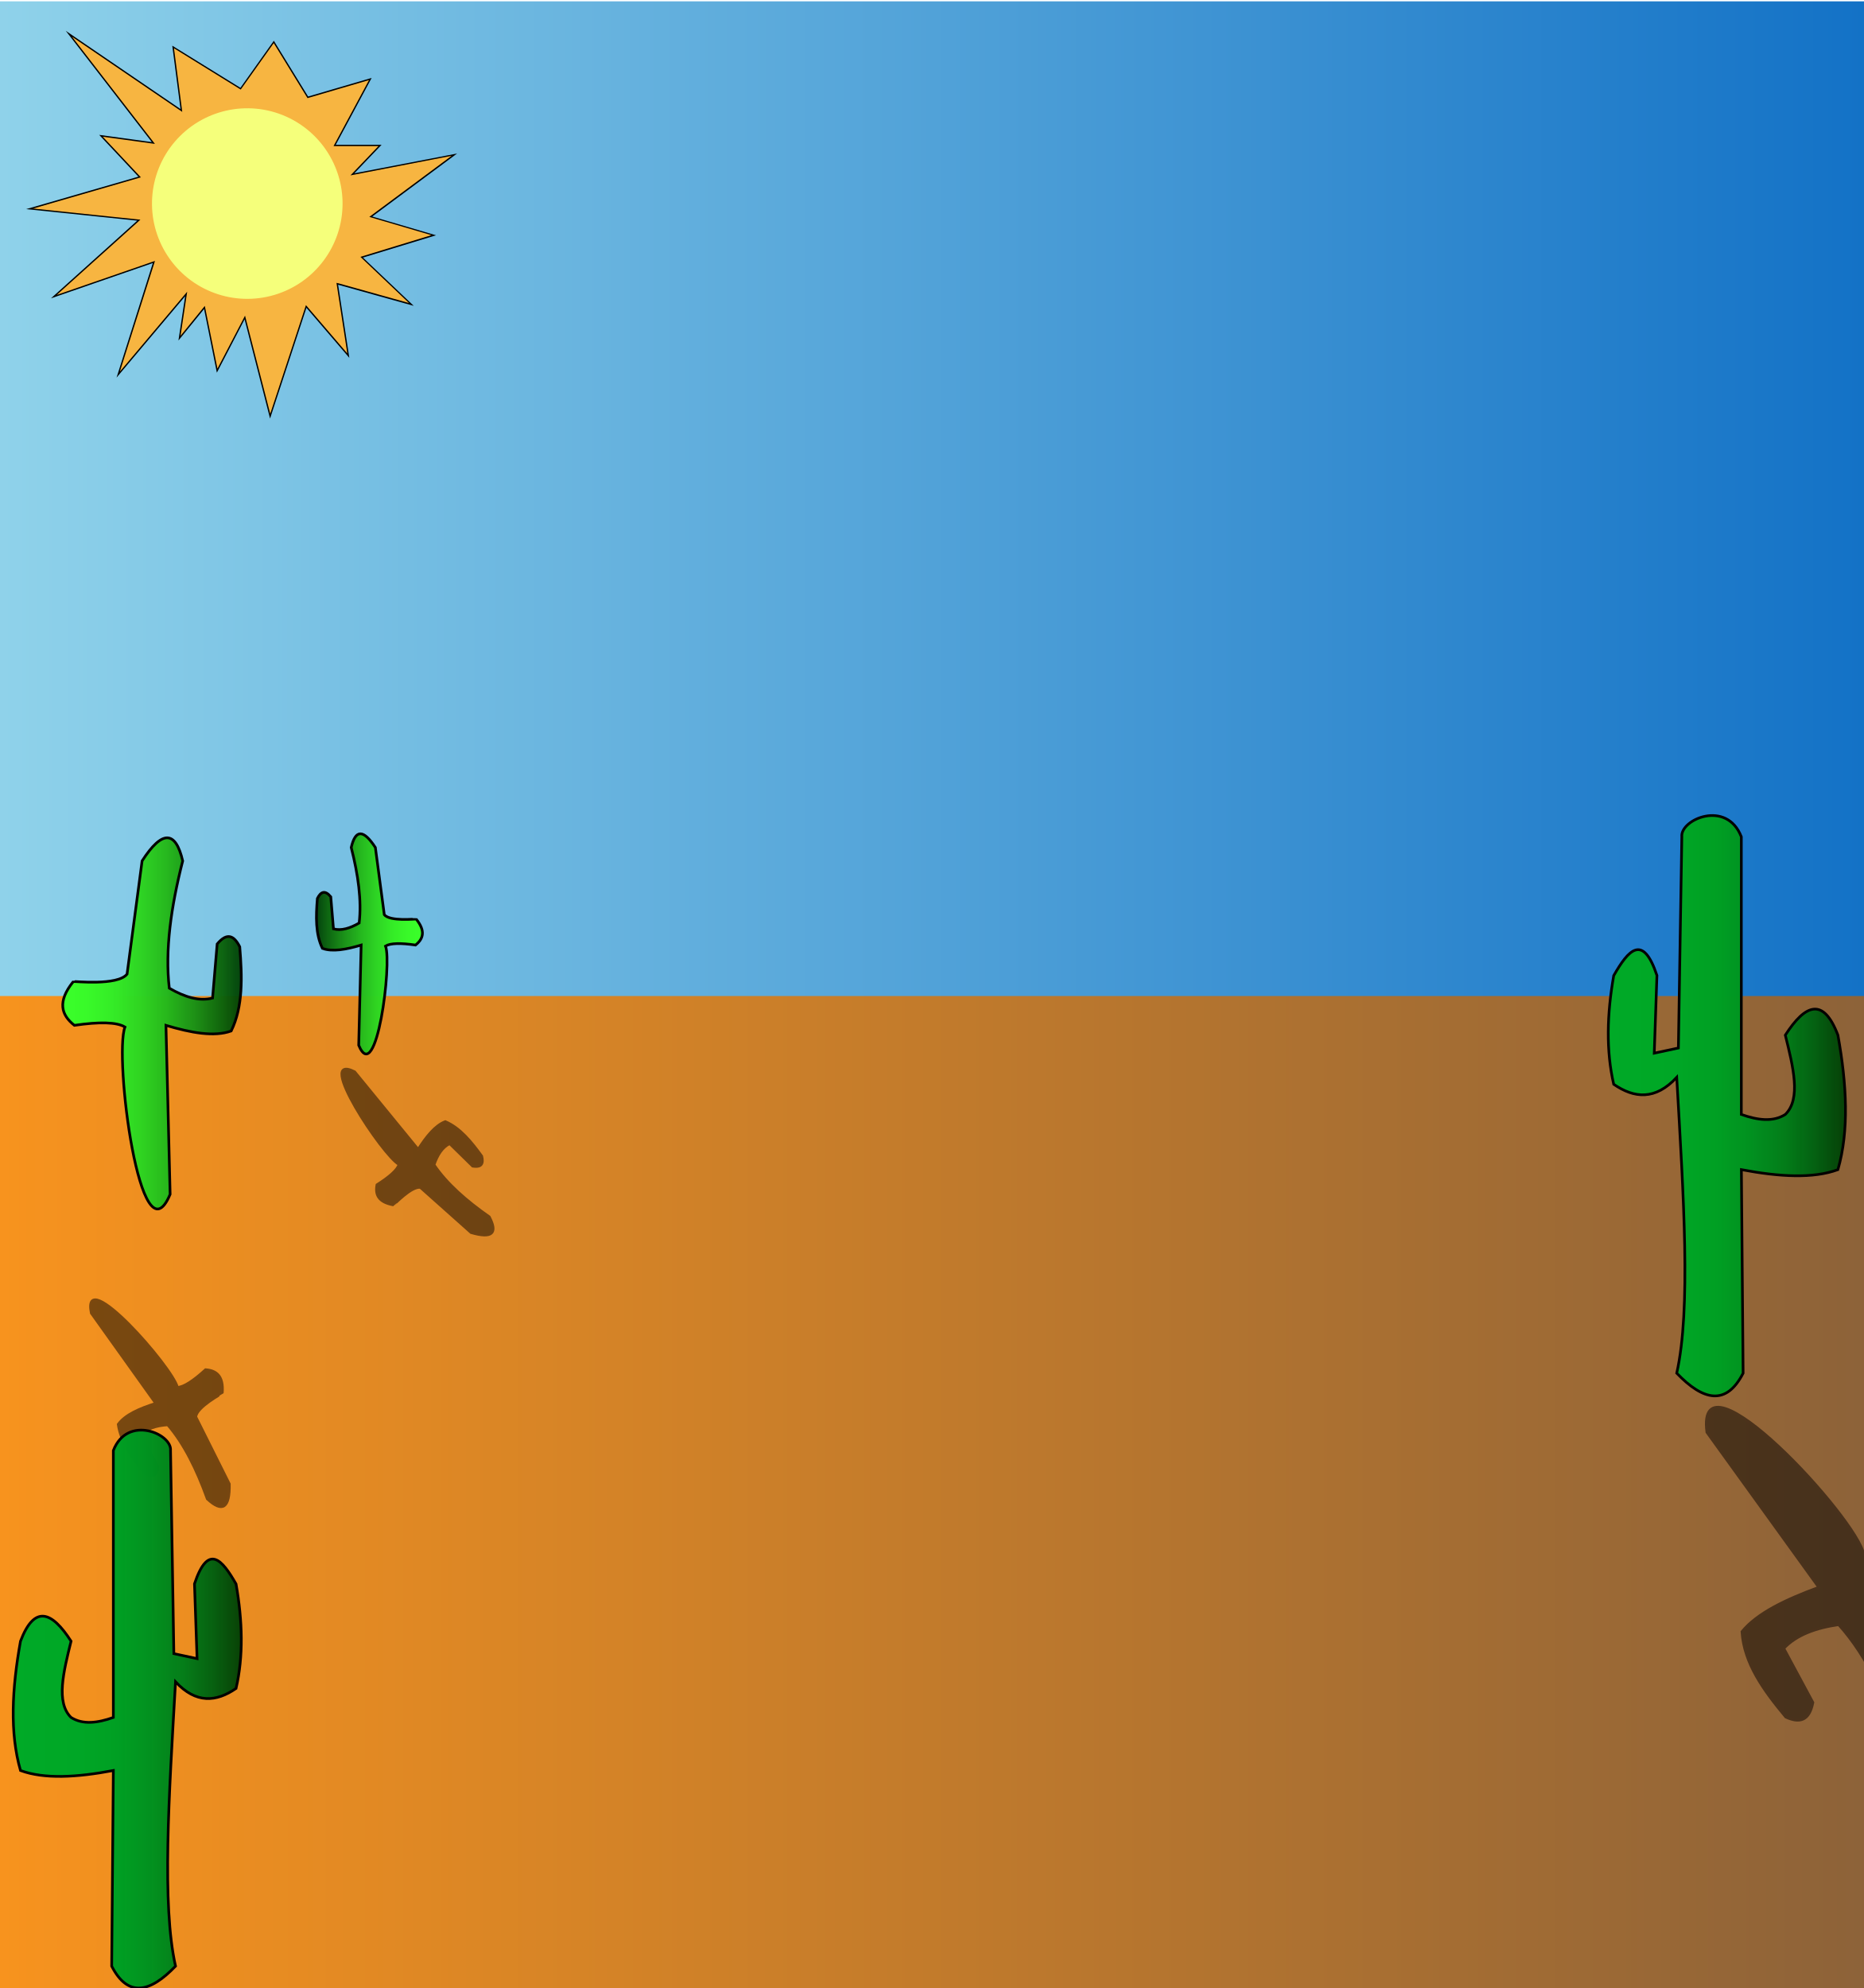
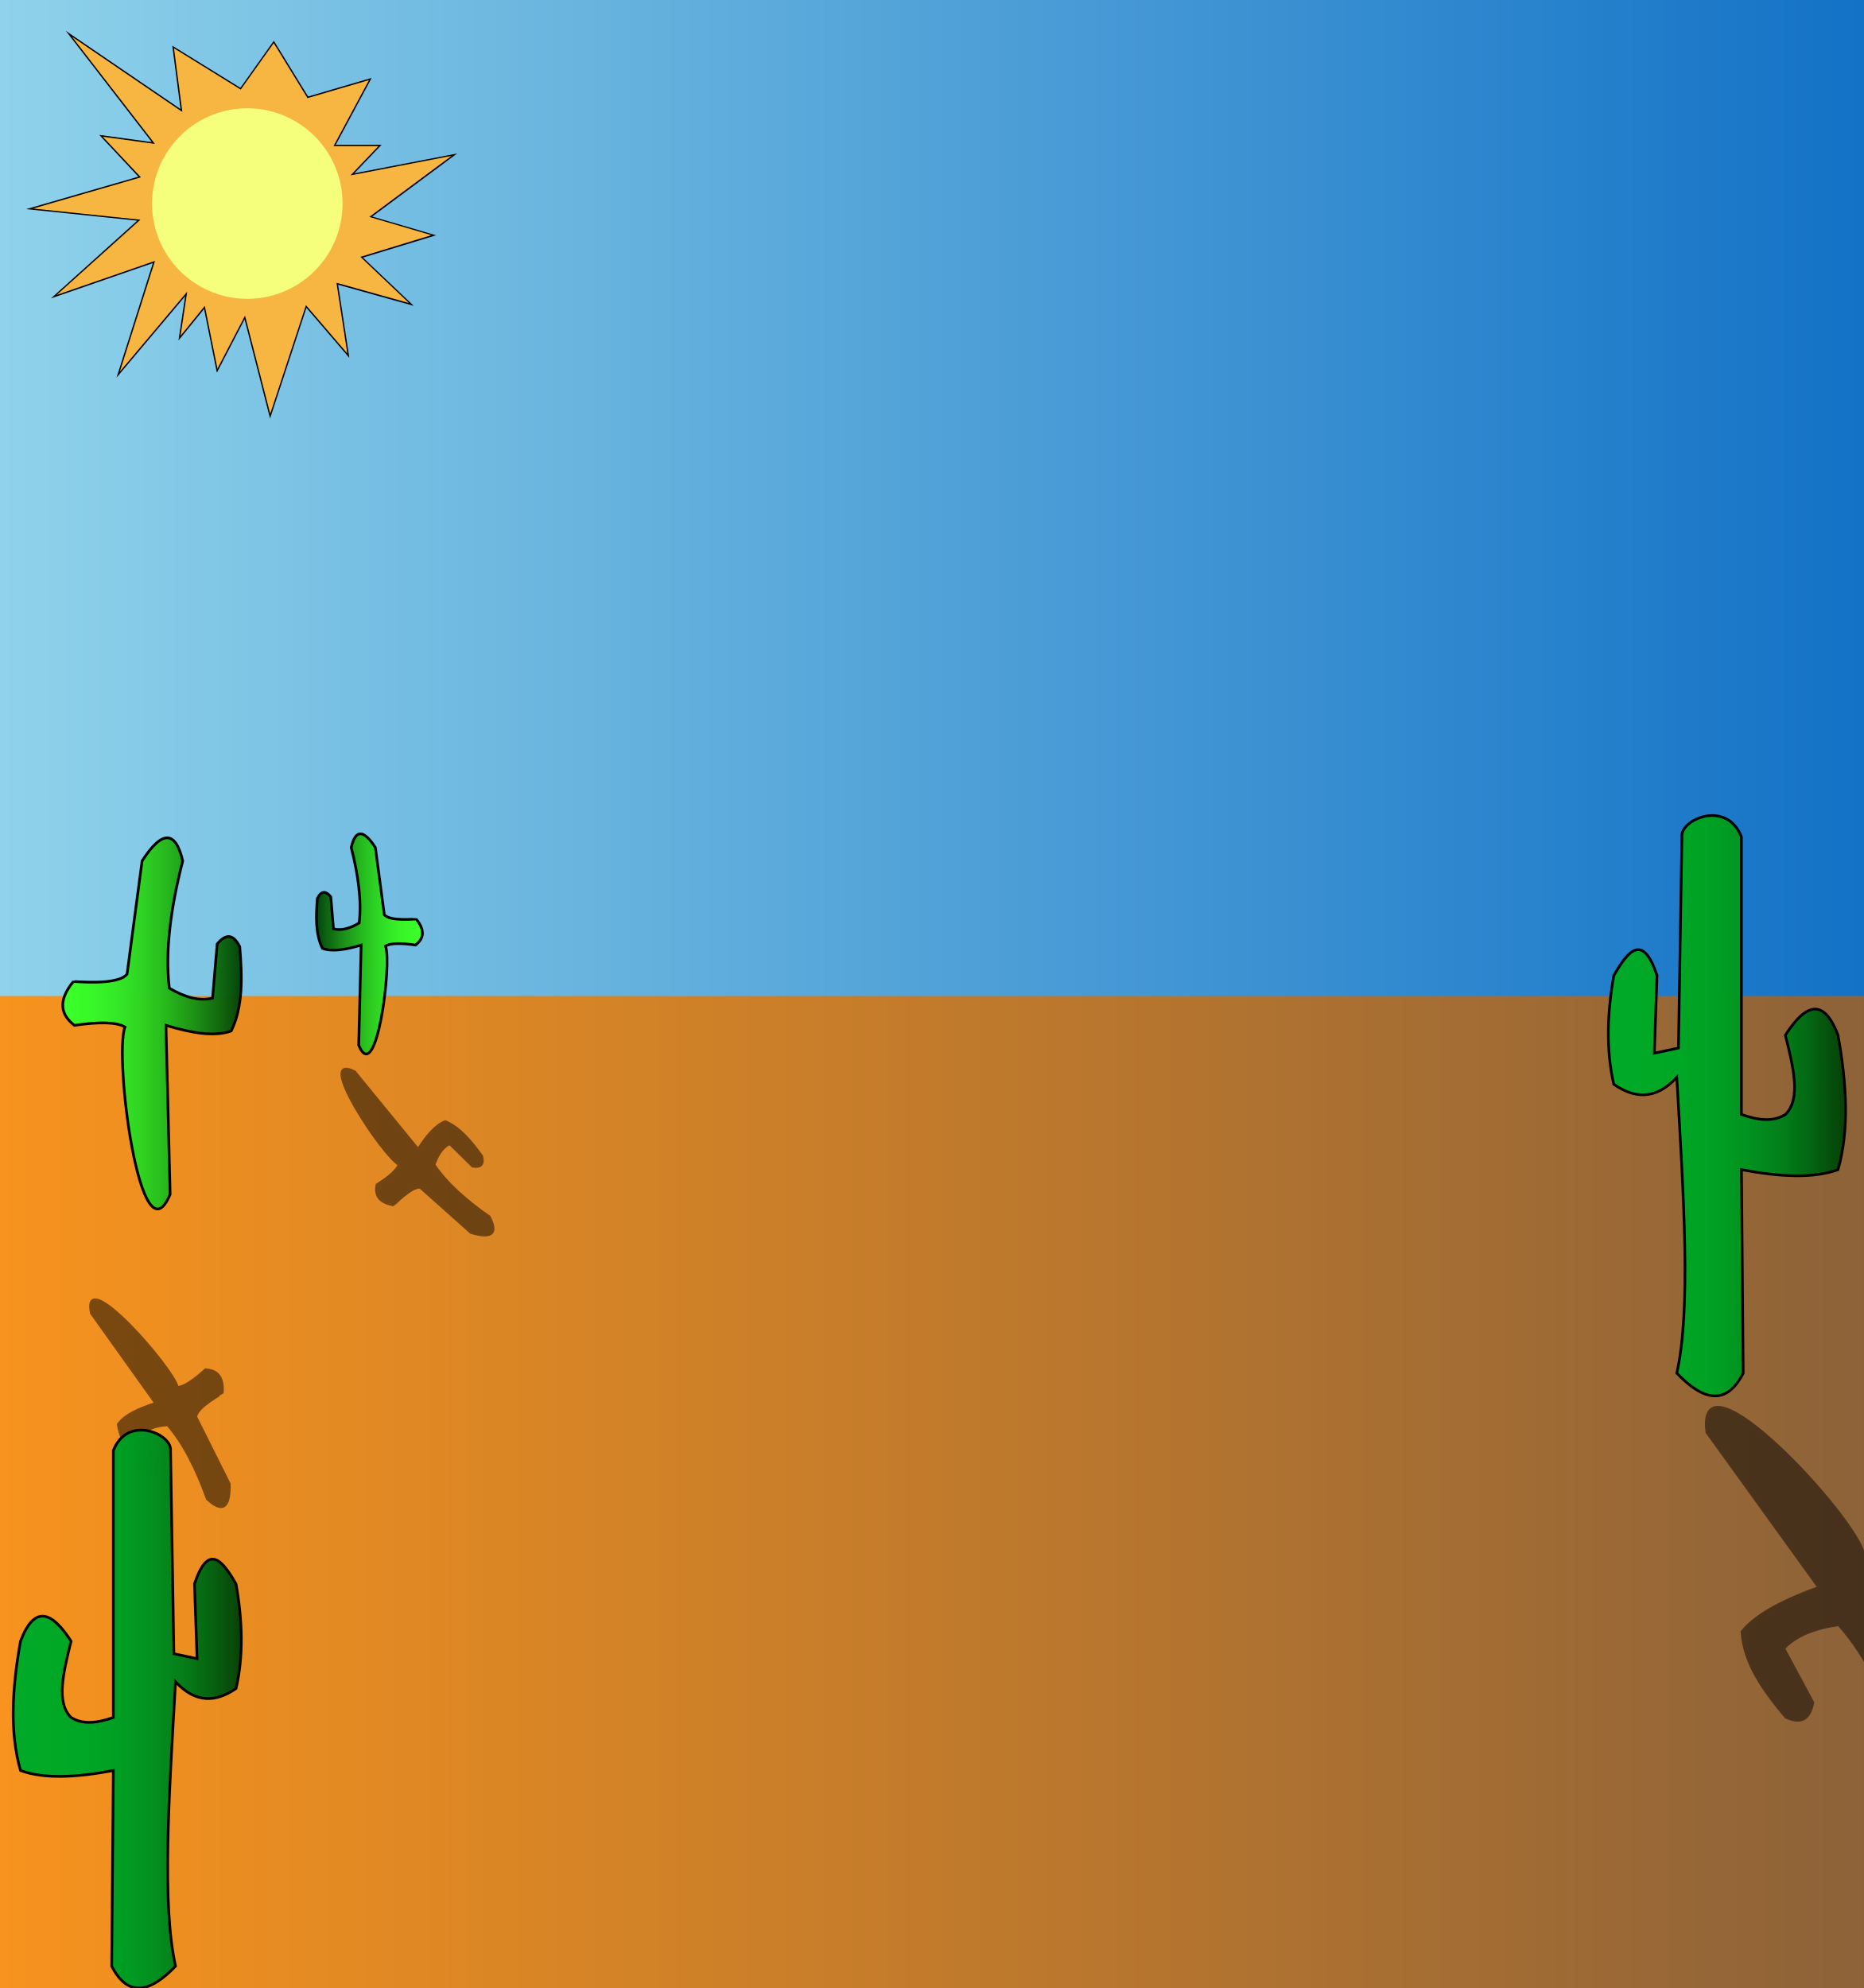
<svg xmlns="http://www.w3.org/2000/svg" xmlns:xlink="http://www.w3.org/1999/xlink" id="Layer_1" data-name="Layer 1" width="1390" height="1483" viewBox="0 0 1390 1483">
  <defs>
-     <linearGradient id="linear-gradient" y1="1112" x2="1403" y2="1112" gradientUnits="userSpaceOnUse">
+     <linearGradient id="linear-gradient" y1="371" x2="1403" y2="371" gradientTransform="matrix(1, 0, 0, -1, 0, 1483)" gradientUnits="userSpaceOnUse">
      <stop offset="0" stop-color="#f7931e" />
      <stop offset="1" stop-color="#8c6239" />
    </linearGradient>
-     <linearGradient id="linear-gradient-2" y1="372" x2="1403" y2="372" gradientUnits="userSpaceOnUse">
+     <linearGradient id="linear-gradient-2" y1="1112.41" x2="1403" y2="1112.41" gradientTransform="matrix(1, 0, 0, -1, 0, 1483)" gradientUnits="userSpaceOnUse">
      <stop offset="0" stop-color="#8fd2ea" />
      <stop offset="1" stop-color="#1271c6" />
    </linearGradient>
-     <linearGradient id="linear-gradient-3" x1="46.81" y1="763.45" x2="180" y2="763.45" gradientUnits="userSpaceOnUse">
+     <linearGradient id="linear-gradient-3" x1="46.8" y1="719.56" x2="180" y2="719.56" gradientTransform="matrix(1, 0, 0, -1, 0, 1483)" gradientUnits="userSpaceOnUse">
      <stop offset="0" stop-color="#3aff2a" />
      <stop offset="0.13" stop-color="#39fa29" />
      <stop offset="0.27" stop-color="#35ed27" />
      <stop offset="0.42" stop-color="#2ed722" stop-opacity="0.99" />
      <stop offset="0.58" stop-color="#25b81c" stop-opacity="0.99" />
      <stop offset="0.74" stop-color="#199015" stop-opacity="0.98" />
      <stop offset="0.9" stop-color="#0a610b" stop-opacity="0.97" />
      <stop offset="1" stop-color="#003f05" stop-opacity="0.96" />
    </linearGradient>
-     <linearGradient id="linear-gradient-4" x1="1199.66" y1="824.85" x2="1376.66" y2="824.85" gradientUnits="userSpaceOnUse">
+     <linearGradient id="linear-gradient-4" x1="1199.68" y1="658.16" x2="1376.67" y2="658.16" gradientTransform="matrix(1, 0, 0, -1, 0, 1483)" gradientUnits="userSpaceOnUse">
      <stop offset="0" stop-color="#00aa27" />
      <stop offset="0.28" stop-color="#00a726" />
      <stop offset="0.46" stop-color="#009f23" />
      <stop offset="0.61" stop-color="#00901f" stop-opacity="0.99" />
      <stop offset="0.75" stop-color="#007c18" stop-opacity="0.98" />
      <stop offset="0.87" stop-color="#006110" stop-opacity="0.97" />
      <stop offset="0.99" stop-color="#004106" stop-opacity="0.96" />
      <stop offset="1" stop-color="#003f05" stop-opacity="0.96" />
    </linearGradient>
-     <linearGradient id="linear-gradient-5" x1="315.27" y1="704.14" x2="394.29" y2="704.14" gradientTransform="matrix(-1, 0, 0, 1, 630.34, 0)" xlink:href="#linear-gradient-3" />
-     <linearGradient id="linear-gradient-6" x1="310.71" y1="1274.92" x2="480.87" y2="1274.92" gradientTransform="matrix(-1, 0, 0, 1, 490.71, 0)" gradientUnits="userSpaceOnUse">
+     <linearGradient id="linear-gradient-5" x1="1669.22" y1="778.87" x2="1748.29" y2="778.87" gradientTransform="translate(1984.34 1483) rotate(180)" xlink:href="#linear-gradient-3" />
+     <linearGradient id="linear-gradient-6" x1="1664.71" y1="208.08" x2="1834.87" y2="208.08" gradientTransform="translate(1844.71 1483) rotate(180)" gradientUnits="userSpaceOnUse">
      <stop offset="0" stop-color="#003f05" stop-opacity="0.96" />
      <stop offset="0.01" stop-color="#004106" stop-opacity="0.96" />
      <stop offset="0.13" stop-color="#006110" stop-opacity="0.97" />
      <stop offset="0.25" stop-color="#007c18" stop-opacity="0.98" />
      <stop offset="0.39" stop-color="#00901f" stop-opacity="0.99" />
      <stop offset="0.54" stop-color="#009f23" />
      <stop offset="0.72" stop-color="#00a726" />
      <stop offset="1" stop-color="#00aa27" />
    </linearGradient>
  </defs>
  <rect y="741" width="1403" height="742" fill="url(#linear-gradient)" />
-   <rect y="1" width="1403" height="742" fill="url(#linear-gradient-2)" />
+   <rect y="-1.83" width="1403" height="744.83" fill="url(#linear-gradient-2)" />
  <g>
    <g>
      <polygon points="182.62 236.82 161.98 276.5 152.53 229.36 133.9 252.24 138.87 219.29 88.18 279.44 114.81 195.45 40.15 221.28 103.57 164.26 22.1 155.81 104.18 132.04 75.34 101.3 114.41 106.71 51.39 25.2 135.31 82.41 129.15 35.07 179.46 66.17 204.24 31.3 229.62 72.61 276.25 58.93 249.63 108.5 283.48 108.5 262.88 130.04 338.94 115.37 276.61 161.63 323.55 175.45 269.82 191.84 306.87 227.08 251.65 211.65 259.87 265.25 228.44 228.58 201.56 310.39 182.62 236.82" fill="#f7b541" />
-       <path d="M53.72,27.39l80.39,54.8,1.84,1.26-.29-2.21L129.78,36l49,30.31.8.49.54-.76,24.07-33.87L229,72.55l.4.65.73-.22,45.12-13.24-25.66,47.78-.79,1.47H282.3L263.6,128.56l-2.17,2.27,3.08-.59,72.37-14-59.76,44.35-1.61,1.2,1.92.57,44.38,13.07L270.5,191.11l-1.64.5,1.24,1.18,35,33.26-52.54-14.68L251,211l.23,1.53,7.84,51.1-29.7-34.67-1.16-1.35-.55,1.69-26.08,79.35L183.43,238l-.65-2.53-1.2,2.32L162.2,275l-9-44.71-.42-2.08-1.34,1.64L134.67,250.5l4.43-29.39.53-3.5-2.28,2.71L89.41,277.2,115,196.55l.6-1.9-1.88.65L42.32,220l60.74-54.61,1.67-1.51-2.24-.23-77.8-8.08,78.83-22.83,1.57-.45L104,131.1,76.67,102l36.46,5,2.43.34-1.5-1.94-60.34-78M49.06,23l64.2,83L74,100.61l29.25,31.18L19.5,156l82.9,8.6L38,222.56,114,196.24,86.94,281.68,138.11,221l-5,33,19.12-23.47L161.77,278l20.68-39.78,19,74,27.14-82.6,32,37.33-8.37-54.56,56.41,15.76-37.88-36,54.51-16.63-47.58-14,63.28-47-76.68,14.78L284.65,108H250.46l26.79-49.89L229.84,72,204.27,30.4,179.33,65.5,128.51,34.09l6.15,47.27L49.06,23Z" />
+       <path d="M53.72,27.39l80.39,54.8L136,83.45l-.29-2.21L129.78,36l49,30.31.8.49.54-.76,24.07-33.87L229,72.55l.4.65.73-.22,45.12-13.24-25.66,47.78L248.8,109h33.5l-18.7,19.57-2.17,2.27,3.08-.59,72.37-14-59.76,44.35-1.61,1.2,1.92.57,44.38,13.07L270.5,191.11l-1.64.5,1.24,1.18,35,33.26-52.54-14.68L251,211l.23,1.53,7.84,51.1L229.37,229l-1.16-1.35-.55,1.69-26.08,79.35L183.43,238l-.65-2.53-1.2,2.32L162.2,275l-9-44.71-.42-2.08-1.34,1.64L134.67,250.5l4.43-29.39.53-3.5-2.28,2.71L89.41,277.2,115,196.55l.6-1.9-1.88.65L42.32,220l60.74-54.61,1.67-1.51-2.24-.23-77.8-8.08,78.83-22.83,1.57-.45L104,131.1,76.67,102l36.46,5,2.43.34-1.5-1.94-60.34-78M49.06,23l64.2,83L74,100.61l29.25,31.18L19.5,156l82.9,8.6-64.4,58,76-26.32L86.94,281.68,138.11,221l-5,33,19.12-23.47L161.77,278l20.68-39.78,19,74,27.14-82.6,32,37.33-8.37-54.56,56.41,15.76-37.88-36,54.51-16.63-47.58-14,63.28-47L264.28,129.3,284.65,108H250.46l26.79-49.89L229.84,72,204.27,30.4,179.33,65.5,128.51,34.09l6.15,47.27Z" />
    </g>
-     <path d="M255.54,151.88a71.08,71.08,0,1,1-42.26-65A71.14,71.14,0,0,1,255.54,151.88Z" fill="#f5ff7b" />
+     <path d="M255.54,151.88a71.07,71.07,0,1,1-42.26-65A71.08,71.08,0,0,1,255.54,151.88Z" fill="#f5ff7b" />
  </g>
-   <path d="M126.29,737.16c-3.27-28.32,1.23-60.55,10-94.93C131,619.52,121,619,106,642.22L94.78,726.65c-6.94,8.94-39.82,5.24-40.07,5.55-12.18,15.05-9,25,.77,32.67,18.67-2.72,31.6-2.48,37.74,1.26-8.34,21.73,11.46,178,33.69,124.76l-3.12-126c18.72,5.57,36,8.77,48.66,4.2,8.9-18.11,8.26-40.2,6.39-62.8-4.13-8.18-9.29-11.14-16.84-2.1l-3.43,40.33C148.64,747.14,137.73,743.8,126.29,737.16Z" stroke="#030000" stroke-miterlimit="10" stroke-width="2" fill="url(#linear-gradient-3)" />
-   <path d="M1298.95,624.22V831.36c12.26,4.32,23.65,5.79,32.81,0,11.93-11.63,5.85-35.49,0-59.18,14.94-23.21,28.44-28.44,39.24,0,6.65,36.86,8.41,71.22,0,100.35-18.41,6.78-43.59,5.38-72,0l1.29,151.82c-12.54,24.48-29.67,20.69-49.53,0,10.72-47.83,5.1-131.57,0-220.65-16,17.17-31.59,15.69-47,5.15-5.8-25.06-5.06-52.33,0-81.06,10.89-19.13,21.73-31.66,32.24-.15l-2,58,18-3.86,2.57-157.61C1253.28,611.35,1288,596.16,1298.95,624.22Z" stroke="#030000" stroke-miterlimit="10" stroke-width="2" fill="url(#linear-gradient-4)" />
-   <path d="M1371.56,1211.95c21.63,24,37,57.66,49,96.52,20.31,17.26,31.85,10.17,34-23l-41-87.63c2.11-13.65,41.38-35.19,41.47-35.67,4.13-23.36-5.76-30.2-21.59-30-19.24,16.75-33.9,26.35-43.17,27.52-4.43-26.7-125.81-158-117-91.25l83.46,115.68c-24.55,9-46,19.17-57.3,33.07,1.5,23.73,16.23,43.94,32.67,63.69,9.83,4.53,17.5,3.37,20.24-10.84l-21.73-40.39C1340.13,1219.59,1354.49,1214.42,1371.56,1211.95Z" stroke="#030000" stroke-miterlimit="10" stroke-width="2" opacity="0.5" />
-   <path d="M125.11,1062.87c12.2,14.19,21.62,33.36,29.52,55.27,11.22,10.4,16.83,7,16.44-11.14l-25-50c.48-7.41,19.71-17.51,19.73-17.77,1.08-12.67-4.31-16.87-12.45-17.48-9.15,8.35-16.26,13-21,13.21-3.47-14.88-71.76-92.53-64.24-55.41l48.09,67.34c-12.23,3.86-22.8,8.49-28,15.63,1.83,13.12,10.31,24.89,19.64,36.49,5.26,2.93,9.15,2.64,9.93-5.06l-13-23.18C109.28,1065.67,116.44,1063.47,125.11,1062.87Z" stroke="#030000" stroke-miterlimit="10" stroke-width="2" opacity="0.5" />
+   <path d="M126.29,737.16c-3.27-28.32,1.23-60.55,10-94.93C131,619.52,121,619,106,642.22L94.78,726.65c-6.94,8.94-39.82,5.24-40.07,5.55-12.18,15-9,25,.77,32.67,18.67-2.72,31.6-2.48,37.74,1.26-8.34,21.73,11.46,178,33.69,124.76l-3.12-126c18.72,5.57,36,8.77,48.66,4.2,8.9-18.11,8.26-40.2,6.39-62.8-4.13-8.18-9.29-11.14-16.84-2.1l-3.43,40.33C148.64,747.14,137.73,743.8,126.29,737.16Z" stroke="#030000" stroke-miterlimit="10" stroke-width="2" fill="url(#linear-gradient-3)" />
+   <path d="M1299,624.22V831.36c12.26,4.32,23.65,5.79,32.81,0,11.93-11.63,5.85-35.49,0-59.18,14.94-23.21,28.44-28.44,39.24,0,6.65,36.86,8.41,71.22,0,100.35-18.41,6.78-43.59,5.38-72,0l1.29,151.82c-12.54,24.48-29.67,20.69-49.53,0,10.72-47.83,5.1-131.57,0-220.65-16,17.17-31.59,15.69-47,5.15-5.8-25.06-5.06-52.33,0-81.06,10.89-19.13,21.73-31.66,32.24-.15l-2,58,18-3.86,2.57-157.61C1253.28,611.35,1288,596.16,1299,624.22Z" stroke="#030000" stroke-miterlimit="10" stroke-width="2" fill="url(#linear-gradient-4)" />
+   <path d="M1371.56,1212c21.63,24,37,57.66,49,96.52,20.31,17.26,31.85,10.17,34-23l-41-87.63c2.11-13.65,41.38-35.19,41.47-35.67,4.13-23.36-5.76-30.2-21.59-30-19.24,16.75-33.9,26.35-43.17,27.52-4.43-26.7-125.81-158-117-91.25l83.46,115.68c-24.55,9-46,19.17-57.3,33.07,1.5,23.73,16.23,43.94,32.67,63.69,9.83,4.53,17.5,3.37,20.24-10.84l-21.73-40.39C1340.13,1219.59,1354.49,1214.42,1371.56,1212Z" stroke="#030000" stroke-miterlimit="10" stroke-width="2" opacity="0.5" style="isolation: isolate" />
+   <path d="M125.11,1062.87c12.2,14.19,21.62,33.36,29.52,55.27,11.22,10.4,16.83,7,16.44-11.14l-25-50c.48-7.41,19.71-17.51,19.73-17.77,1.08-12.67-4.31-16.87-12.45-17.48-9.15,8.35-16.26,13-21,13.21-3.47-14.88-71.76-92.53-64.24-55.41l48.09,67.34c-12.23,3.86-22.8,8.49-28,15.63,1.83,13.12,10.31,24.89,19.64,36.49,5.26,2.93,9.15,2.64,9.93-5.06l-13-23.18C109.28,1065.67,116.44,1063.47,125.11,1062.87Z" stroke="#030000" stroke-miterlimit="10" stroke-width="2" opacity="0.5" style="isolation: isolate" />
  <path d="M267.92,688.54c1.94-16.8-.73-35.92-5.92-56.33,3.12-13.47,9-13.78,18,0l6.66,50.09c4.12,5.31,23.63,3.11,23.77,3.29,7.23,8.93,5.32,14.81-.46,19.39-11.08-1.61-18.75-1.47-22.39.75,4.95,12.89-6.8,105.61-20,74L269.4,705c-11.11,3.31-21.37,5.2-28.87,2.49-5.28-10.75-4.9-23.85-3.79-37.26,2.45-4.86,5.51-6.61,10-1.25l2,23.93C254.65,694.47,261.13,692.49,267.92,688.54Z" stroke="#030000" stroke-miterlimit="10" stroke-width="2" fill="url(#linear-gradient-5)" />
-   <path d="M323.76,868.93c9.49,14,24,26.76,41.23,38.83,6.42,12.25,2.13,16.34-13.61,11.71l-37.72-33.63c-6.58-1.34-19.94,13.05-20.17,13-11.3-2.05-13.69-7.75-12.3-15,9.45-6,15.17-11.11,16.49-15.17-12.16-6.55-63.73-84.49-33.13-69.14l47.36,57.88c6.26-9.75,12.8-17.88,20.26-20.72,11,4.7,19.27,14.88,27.18,25.77,1.31,5.28.13,8.61-6.76,7.46l-17.15-16.81C329.95,855.79,326.33,861.52,323.76,868.93Z" stroke="#030000" stroke-miterlimit="10" stroke-width="2" opacity="0.5" />
-   <path d="M84.55,1082.05v199.13c-11.79,4.15-22.73,5.56-31.54,0-11.47-11.18-5.62-34.11,0-56.89-14.36-22.32-27.34-27.34-37.72,0-6.39,35.44-8.09,68.47,0,96.47,17.7,6.52,41.9,5.17,69.26,0L83.32,1466.7c12.06,23.54,28.52,19.89,47.62,0-10.31-46-4.9-126.48,0-212.11,15.39,16.5,30.37,15.08,45.14,4.95,5.58-24.09,4.87-50.3,0-77.92-10.47-18.39-20.88-30.43-31-.14l1.92,55.8-17.32-3.71-2.47-151.51C128.45,1069.69,95,1055.08,84.55,1082.05Z" stroke="#030000" stroke-miterlimit="10" stroke-width="2" fill="url(#linear-gradient-6)" />
+   <path d="M323.76,868.93c9.49,14,24,26.76,41.23,38.83,6.42,12.25,2.13,16.34-13.61,11.71l-37.72-33.63c-6.58-1.34-19.94,13-20.17,13-11.3-2.05-13.69-7.75-12.3-15,9.45-6,15.17-11.11,16.49-15.17-12.16-6.55-63.73-84.49-33.13-69.14l47.36,57.88c6.26-9.75,12.8-17.88,20.26-20.72,11,4.7,19.27,14.88,27.18,25.77,1.31,5.28.13,8.61-6.76,7.46l-17.15-16.81C330,855.79,326.33,861.52,323.76,868.93Z" stroke="#030000" stroke-miterlimit="10" stroke-width="2" opacity="0.5" style="isolation: isolate" />
+   <path d="M84.55,1082.05v199.13c-11.79,4.15-22.73,5.56-31.54,0-11.47-11.18-5.62-34.11,0-56.89-14.36-22.32-27.34-27.34-37.72,0-6.39,35.44-8.09,68.47,0,96.47,17.7,6.52,41.9,5.17,69.26,0L83.32,1466.7c12.06,23.54,28.52,19.89,47.62,0-10.31-46-4.9-126.48,0-212.11,15.39,16.5,30.37,15.08,45.14,5,5.58-24.09,4.87-50.3,0-77.92-10.47-18.39-20.88-30.43-31-.14l1.92,55.8-17.32-3.71-2.47-151.51C128.45,1069.69,95,1055.08,84.55,1082.05Z" stroke="#030000" stroke-miterlimit="10" stroke-width="2" fill="url(#linear-gradient-6)" />
</svg>
